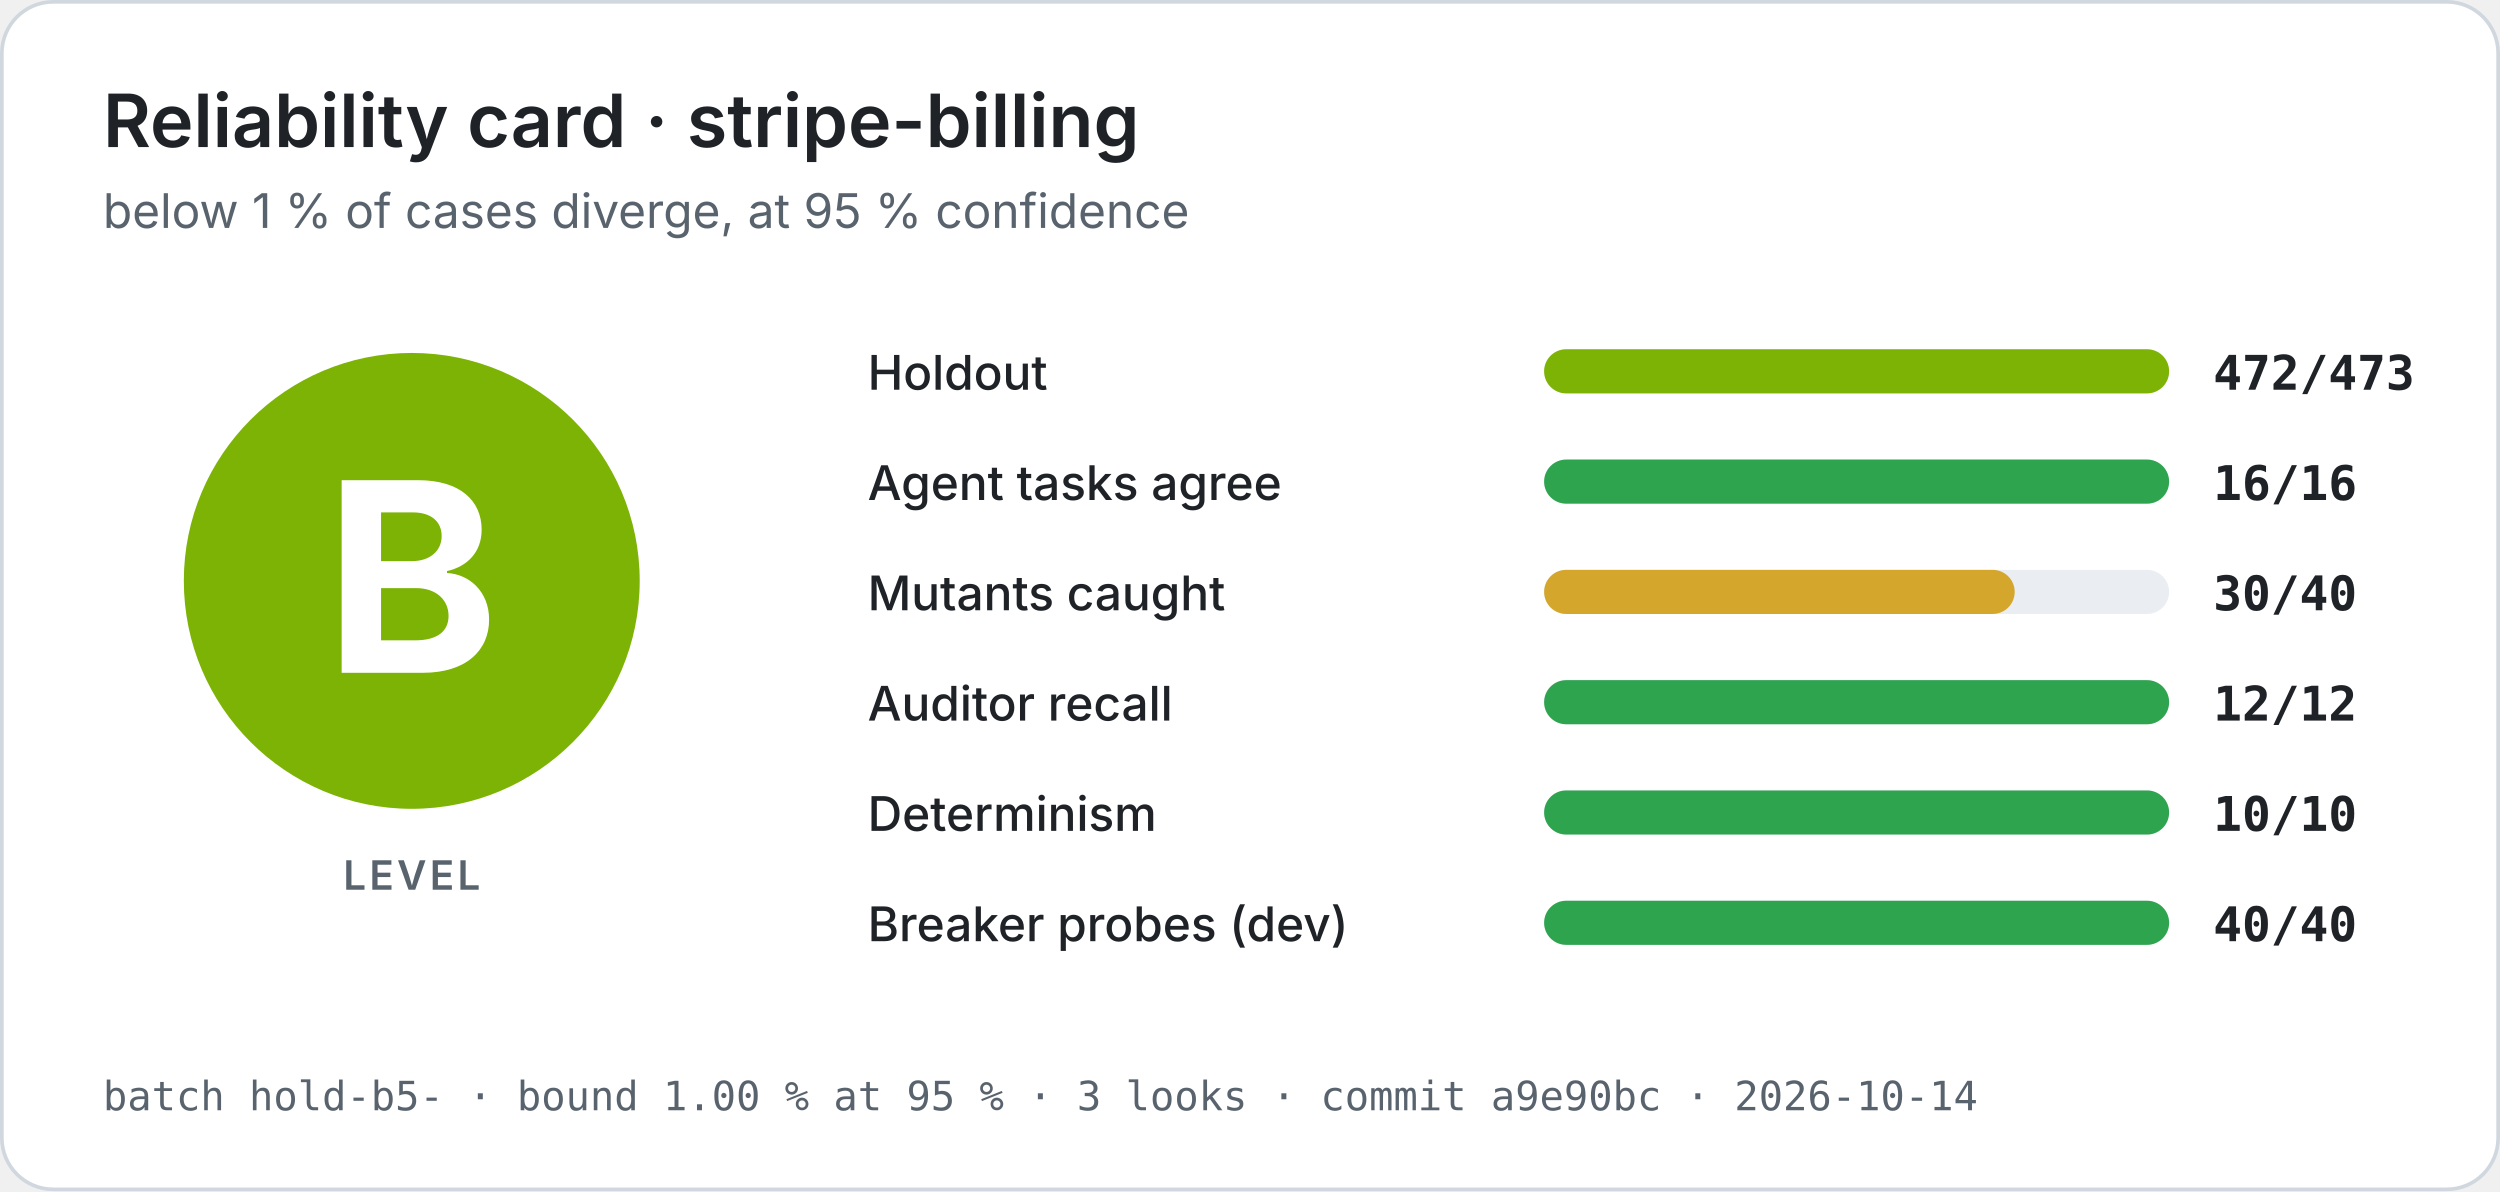
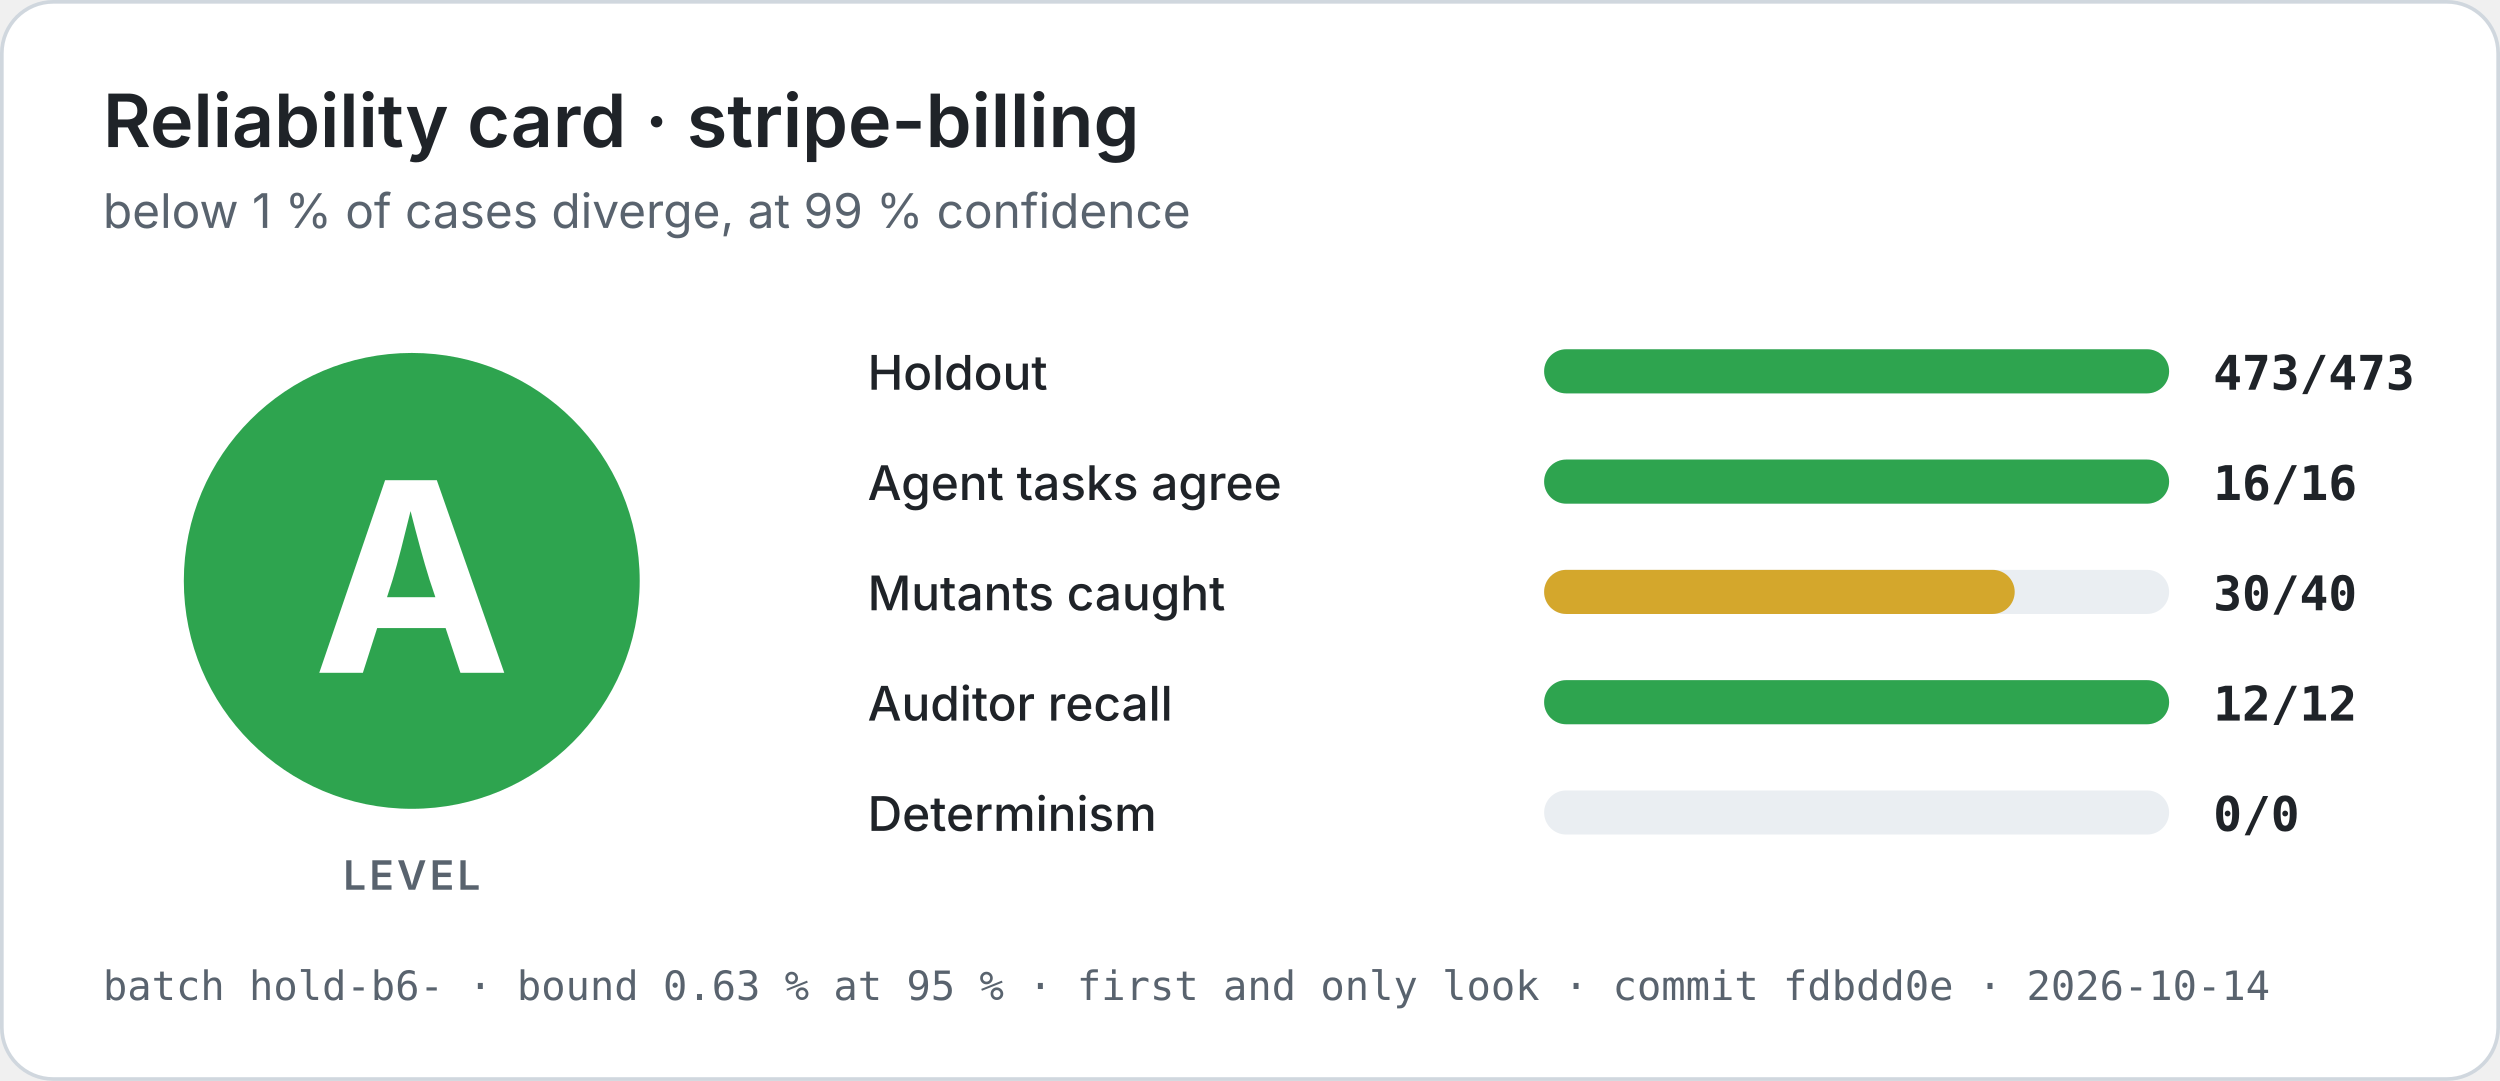
- <svg xmlns="http://www.w3.org/2000/svg" width="680" height="324" viewBox="0 0 680 324" role="img" aria-label="Reliability card: stripe-billing, level B">
+ <svg xmlns="http://www.w3.org/2000/svg" width="680" height="294" viewBox="0 0 680 294" role="img" aria-label="Reliability card: stripe-billing, level A">
  <style>
    .card { fill: #ffffff; stroke: #d0d7de; }
    .title { font: 600 20px system-ui, -apple-system, Segoe UI, sans-serif; fill: #1f2328; }
    .claim { font: 400 13px system-ui, -apple-system, Segoe UI, sans-serif; fill: #59636e; }
    .label { font: 500 13px system-ui, -apple-system, Segoe UI, sans-serif; fill: #1f2328; }
    .value { font: 600 13px ui-monospace, SFMono-Regular, Menlo, monospace; fill: #1f2328; }
    .foot { font: 400 11px ui-monospace, SFMono-Regular, Menlo, monospace; fill: #59636e; }
    .track { fill: #eaeef2; }
    .grade { font: 700 72px system-ui, -apple-system, Segoe UI, sans-serif; fill: #ffffff; }
    .caption { font: 600 11px system-ui, -apple-system, Segoe UI, sans-serif; fill: #59636e; letter-spacing: 0.08em; }
  </style>
-   <rect x="0.5" y="0.5" width="679" height="323" rx="14" class="card" />
+   <rect x="0.5" y="0.5" width="679" height="293" rx="14" class="card" />
  <text x="28" y="40" class="title">Reliability card · stripe-billing</text>
-   <text x="28" y="62" class="claim">below 1 % of cases diverge, at 95 % confidence</text>
-   <circle cx="112" cy="158" r="62" fill="#7cb305" />
-   <text x="112" y="183" text-anchor="middle" class="grade">B</text>
+   <text x="28" y="62" class="claim">below 1 % of cases diverge, at 99 % confidence</text>
+   <circle cx="112" cy="158" r="62" fill="#2ea44f" />
+   <text x="112" y="183" text-anchor="middle" class="grade">A</text>
  <text x="112" y="242" text-anchor="middle" class="caption">LEVEL</text>
  <text x="236" y="106" class="label">Holdout</text>
  <rect x="420" y="95" width="170" height="12" rx="6" class="track" />
-   <rect x="420" y="95" width="170" height="12" rx="6" fill="#7cb305" />
-   <text x="602" y="106" class="value">472/473</text>
+   <rect x="420" y="95" width="170" height="12" rx="6" fill="#2ea44f" />
+   <text x="602" y="106" class="value">473/473</text>
  <text x="236" y="136" class="label">Agent tasks agree</text>
  <rect x="420" y="125" width="170" height="12" rx="6" class="track" />
  <rect x="420" y="125" width="170" height="12" rx="6" fill="#2ea44f" />
  <text x="602" y="136" class="value">16/16</text>
  <text x="236" y="166" class="label">Mutants caught</text>
  <rect x="420" y="155" width="170" height="12" rx="6" class="track" />
  <rect x="420" y="155" width="128" height="12" rx="6" fill="#d4a72c" />
  <text x="602" y="166" class="value">30/40</text>
  <text x="236" y="196" class="label">Auditor recall</text>
  <rect x="420" y="185" width="170" height="12" rx="6" class="track" />
  <rect x="420" y="185" width="170" height="12" rx="6" fill="#2ea44f" />
  <text x="602" y="196" class="value">12/12</text>
  <text x="236" y="226" class="label">Determinism</text>
  <rect x="420" y="215" width="170" height="12" rx="6" class="track" />
-   <rect x="420" y="215" width="170" height="12" rx="6" fill="#2ea44f" />
-   <text x="602" y="226" class="value">10/10</text>
-   <text x="236" y="256" class="label">Breaker probes (dev)</text>
-   <rect x="420" y="245" width="170" height="12" rx="6" class="track" />
-   <rect x="420" y="245" width="170" height="12" rx="6" fill="#2ea44f" />
-   <text x="602" y="256" class="value">40/40</text>
-   <text x="28" y="302" class="foot">batch hold-b5-  ·  bound 1.00 % at 95 %  ·  3 looks  ·  commit a9e90bc  ·  2026-10-14</text>
+   <rect x="420" y="215" width="0" height="12" rx="6" fill="#cf222e" />
+   <text x="602" y="226" class="value">0/0</text>
+   <text x="28" y="272" class="foot">batch hold-b6-  ·  bound 0.63 % at 95 %  ·  first and only look  ·  commit fdbdd0e  ·  2026-10-14</text>
</svg>
